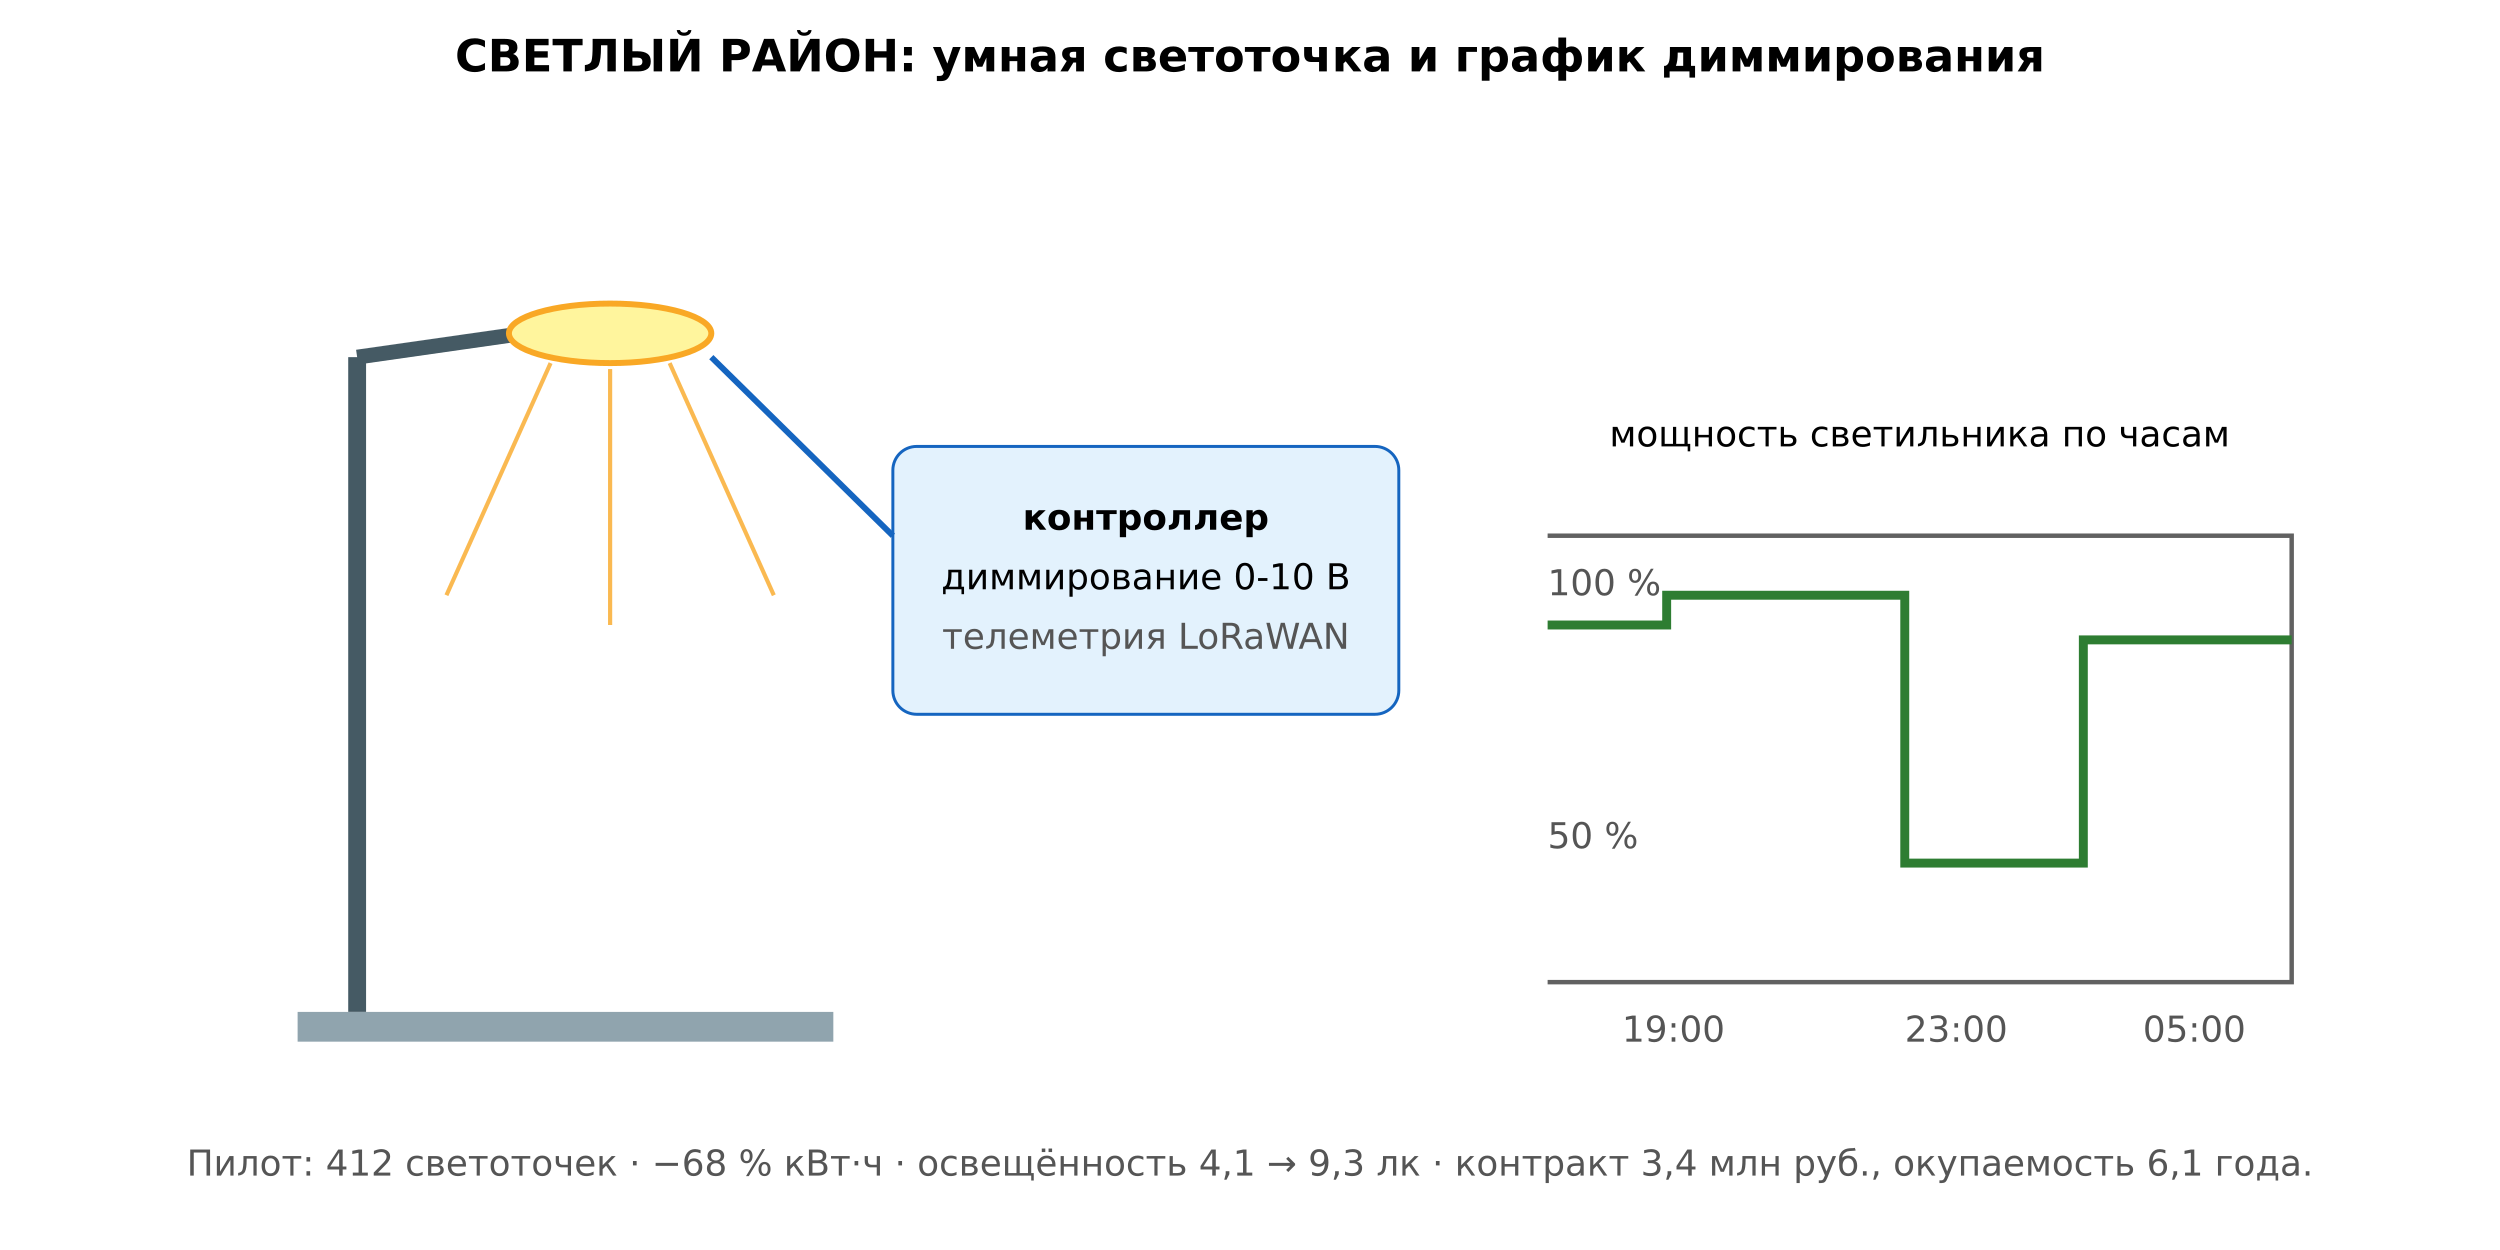
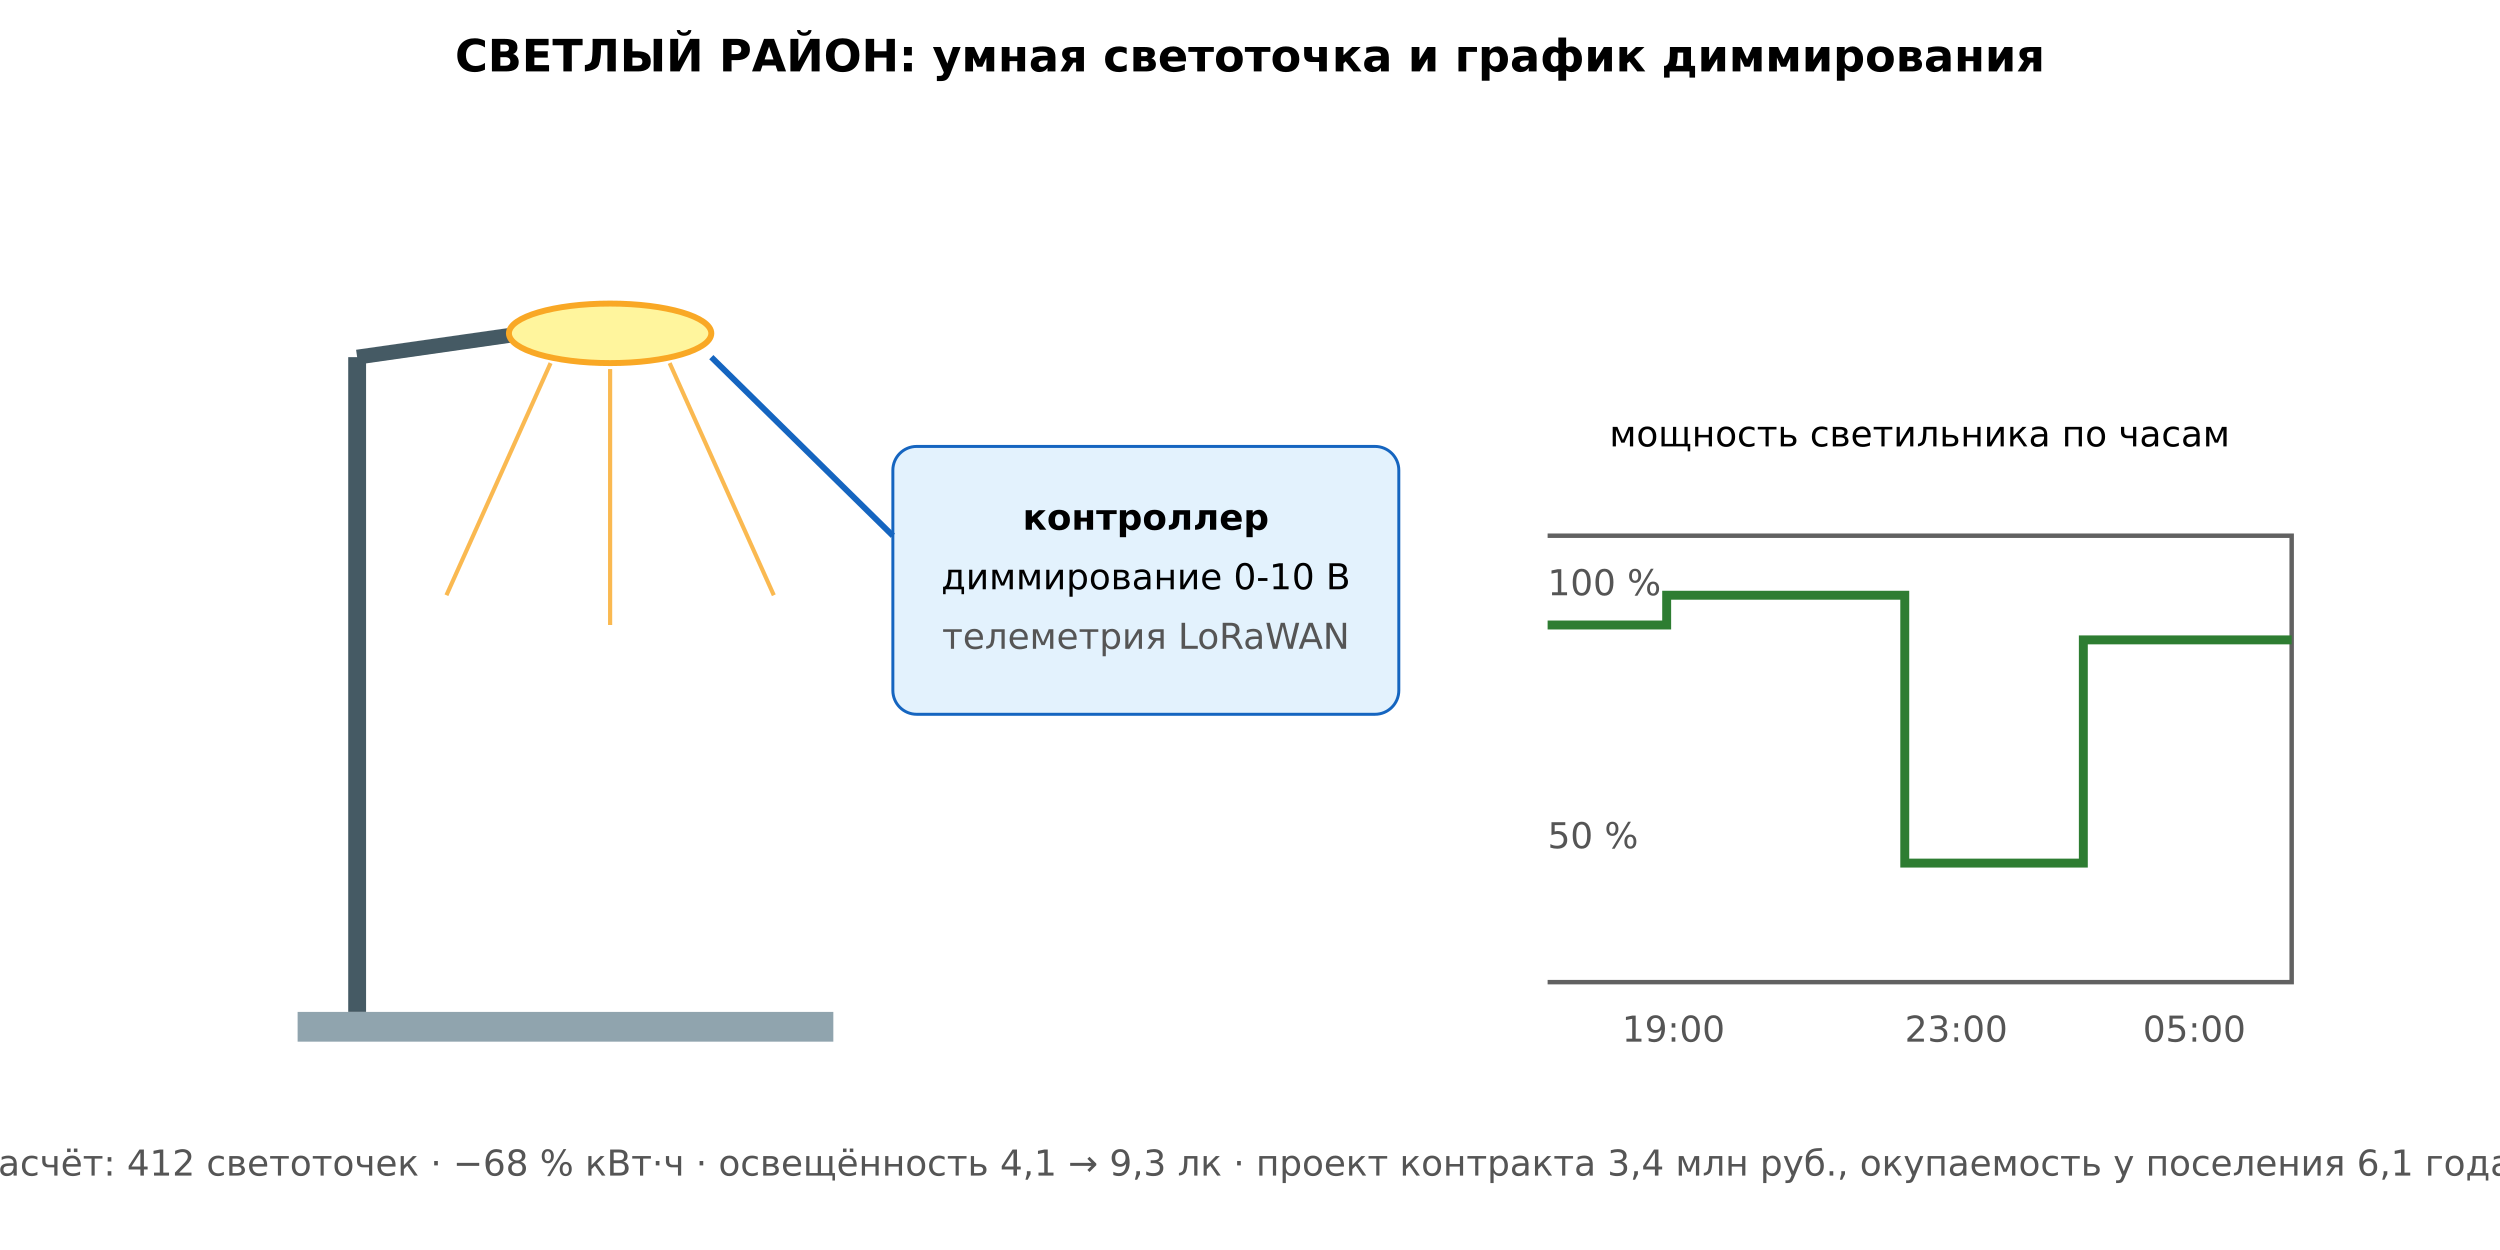
<svg xmlns="http://www.w3.org/2000/svg" width="840" height="420" viewBox="0 0 840 420" font-family="DejaVu Sans, Arial" font-size="12">
  <rect width="840" height="420" fill="#ffffff" />
  <text x="420" y="24" text-anchor="middle" font-size="15" font-weight="bold">СВЕТЛЫЙ РАЙОН: умная светоточка и график диммирования</text>
  <line x1="120" y1="340" x2="120" y2="120" stroke="#455a64" stroke-width="6" />
  <line x1="120" y1="120" x2="190" y2="110" stroke="#455a64" stroke-width="5" />
  <ellipse cx="205" cy="112" rx="34" ry="10" fill="#fff59d" stroke="#f9a825" stroke-width="2" />
  <g stroke="#f9a825" stroke-width="1.4" opacity="0.8">
    <line x1="185" y1="122" x2="150" y2="200" />
    <line x1="205" y1="124" x2="205" y2="210" />
    <line x1="225" y1="122" x2="260" y2="200" />
  </g>
  <rect x="100" y="340" width="180" height="10" fill="#90a4ae" />
  <rect x="300" y="150" width="170" height="90" rx="8" fill="#e3f2fd" stroke="#1565c0" />
  <text x="385" y="178" text-anchor="middle" font-weight="bold">контроллер</text>
  <text x="385" y="198" text-anchor="middle">диммирование 0-10 В</text>
  <text x="385" y="218" text-anchor="middle" fill="#555">телеметрия LoRaWAN</text>
  <line x1="239" y1="120" x2="300" y2="180" stroke="#1565c0" stroke-width="2" />
  <polyline points="520,180 770,180 770,330 520,330" fill="none" stroke="#616161" stroke-width="1.5" />
  <polyline points="520,210 560,210 560,200 640,200 640,290 700,290 700,215 770,215" fill="none" stroke="#2e7d32" stroke-width="3" />
  <text x="520" y="200" fill="#555">100 %</text>
  <text x="520" y="285" fill="#555">50 %</text>
  <text x="545" y="350" fill="#555">19:00</text>
  <text x="640" y="350" fill="#555">23:00</text>
  <text x="720" y="350" fill="#555">05:00</text>
  <text x="645" y="150" text-anchor="middle">мощность светильника по часам</text>
-   <text x="420" y="395" text-anchor="middle" fill="#555">Пилот: 412 светоточек · −68 % кВт·ч · освещённость 4,1 → 9,3 лк · контракт 3,4 млн руб., окупаемость 6,1 года.</text>
+   <text x="420" y="395" text-anchor="middle" fill="#555">Расчёт: 412 светоточек · −68 % кВт·ч · освещённость 4,1 → 9,3 лк · проект контракта 3,4 млн руб., окупаемость у поселения 6,1 года.</text>
</svg>
